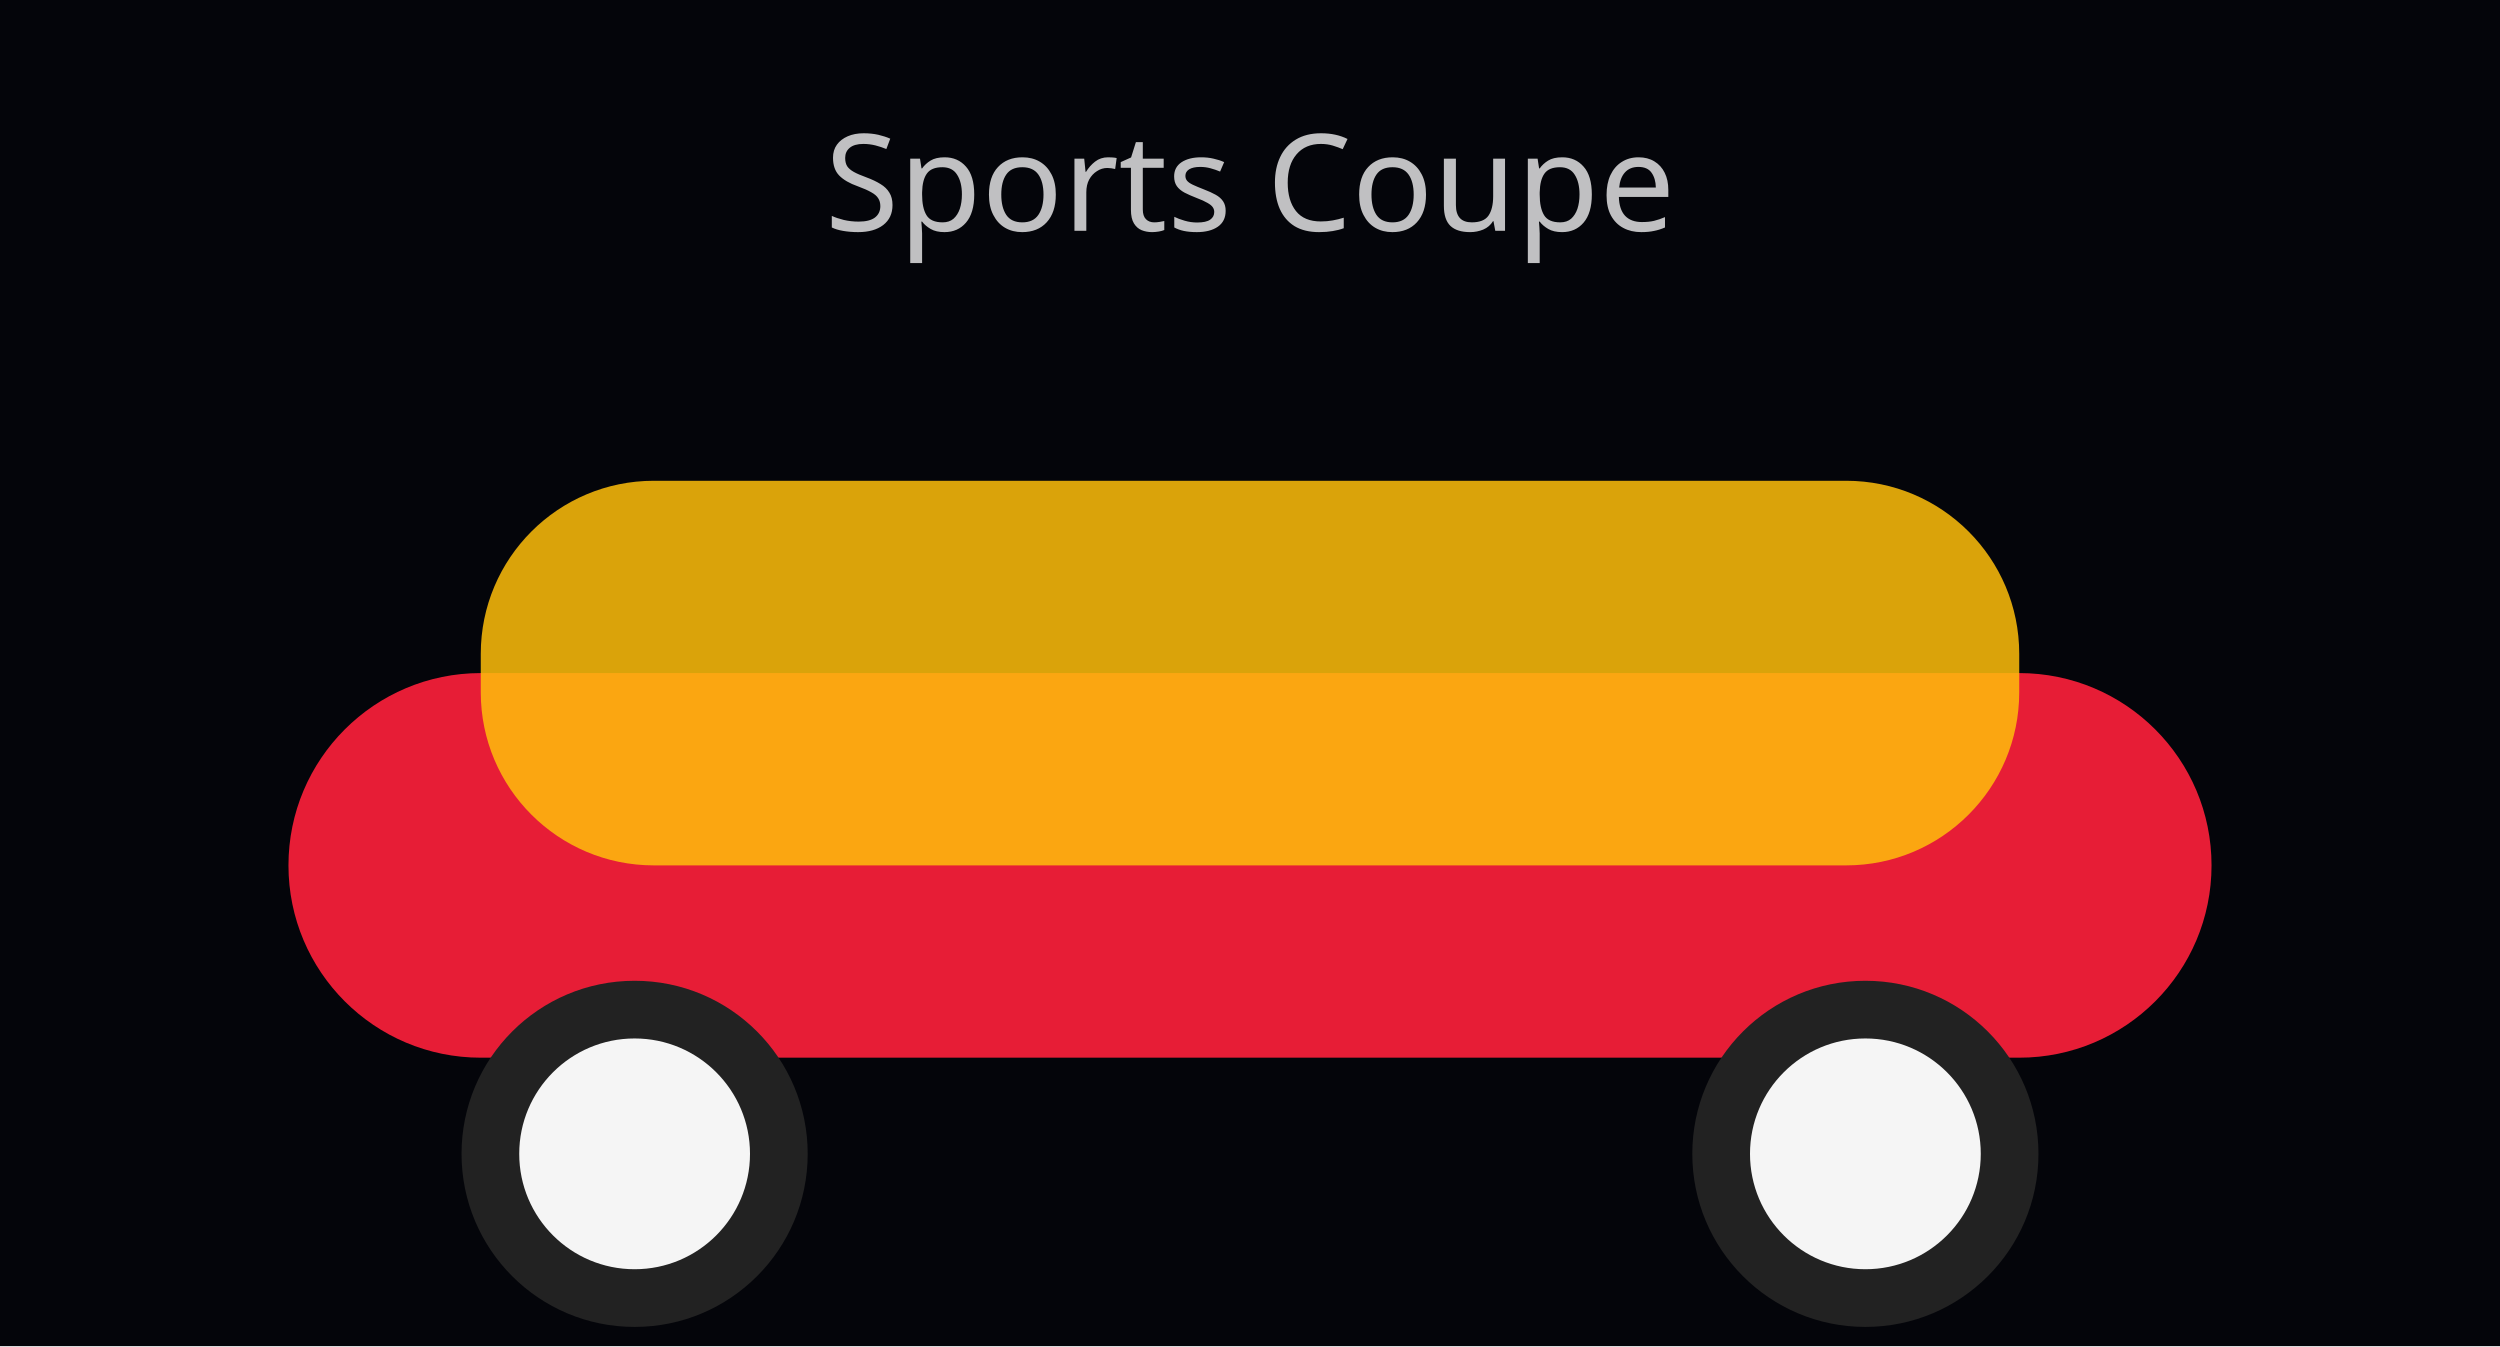
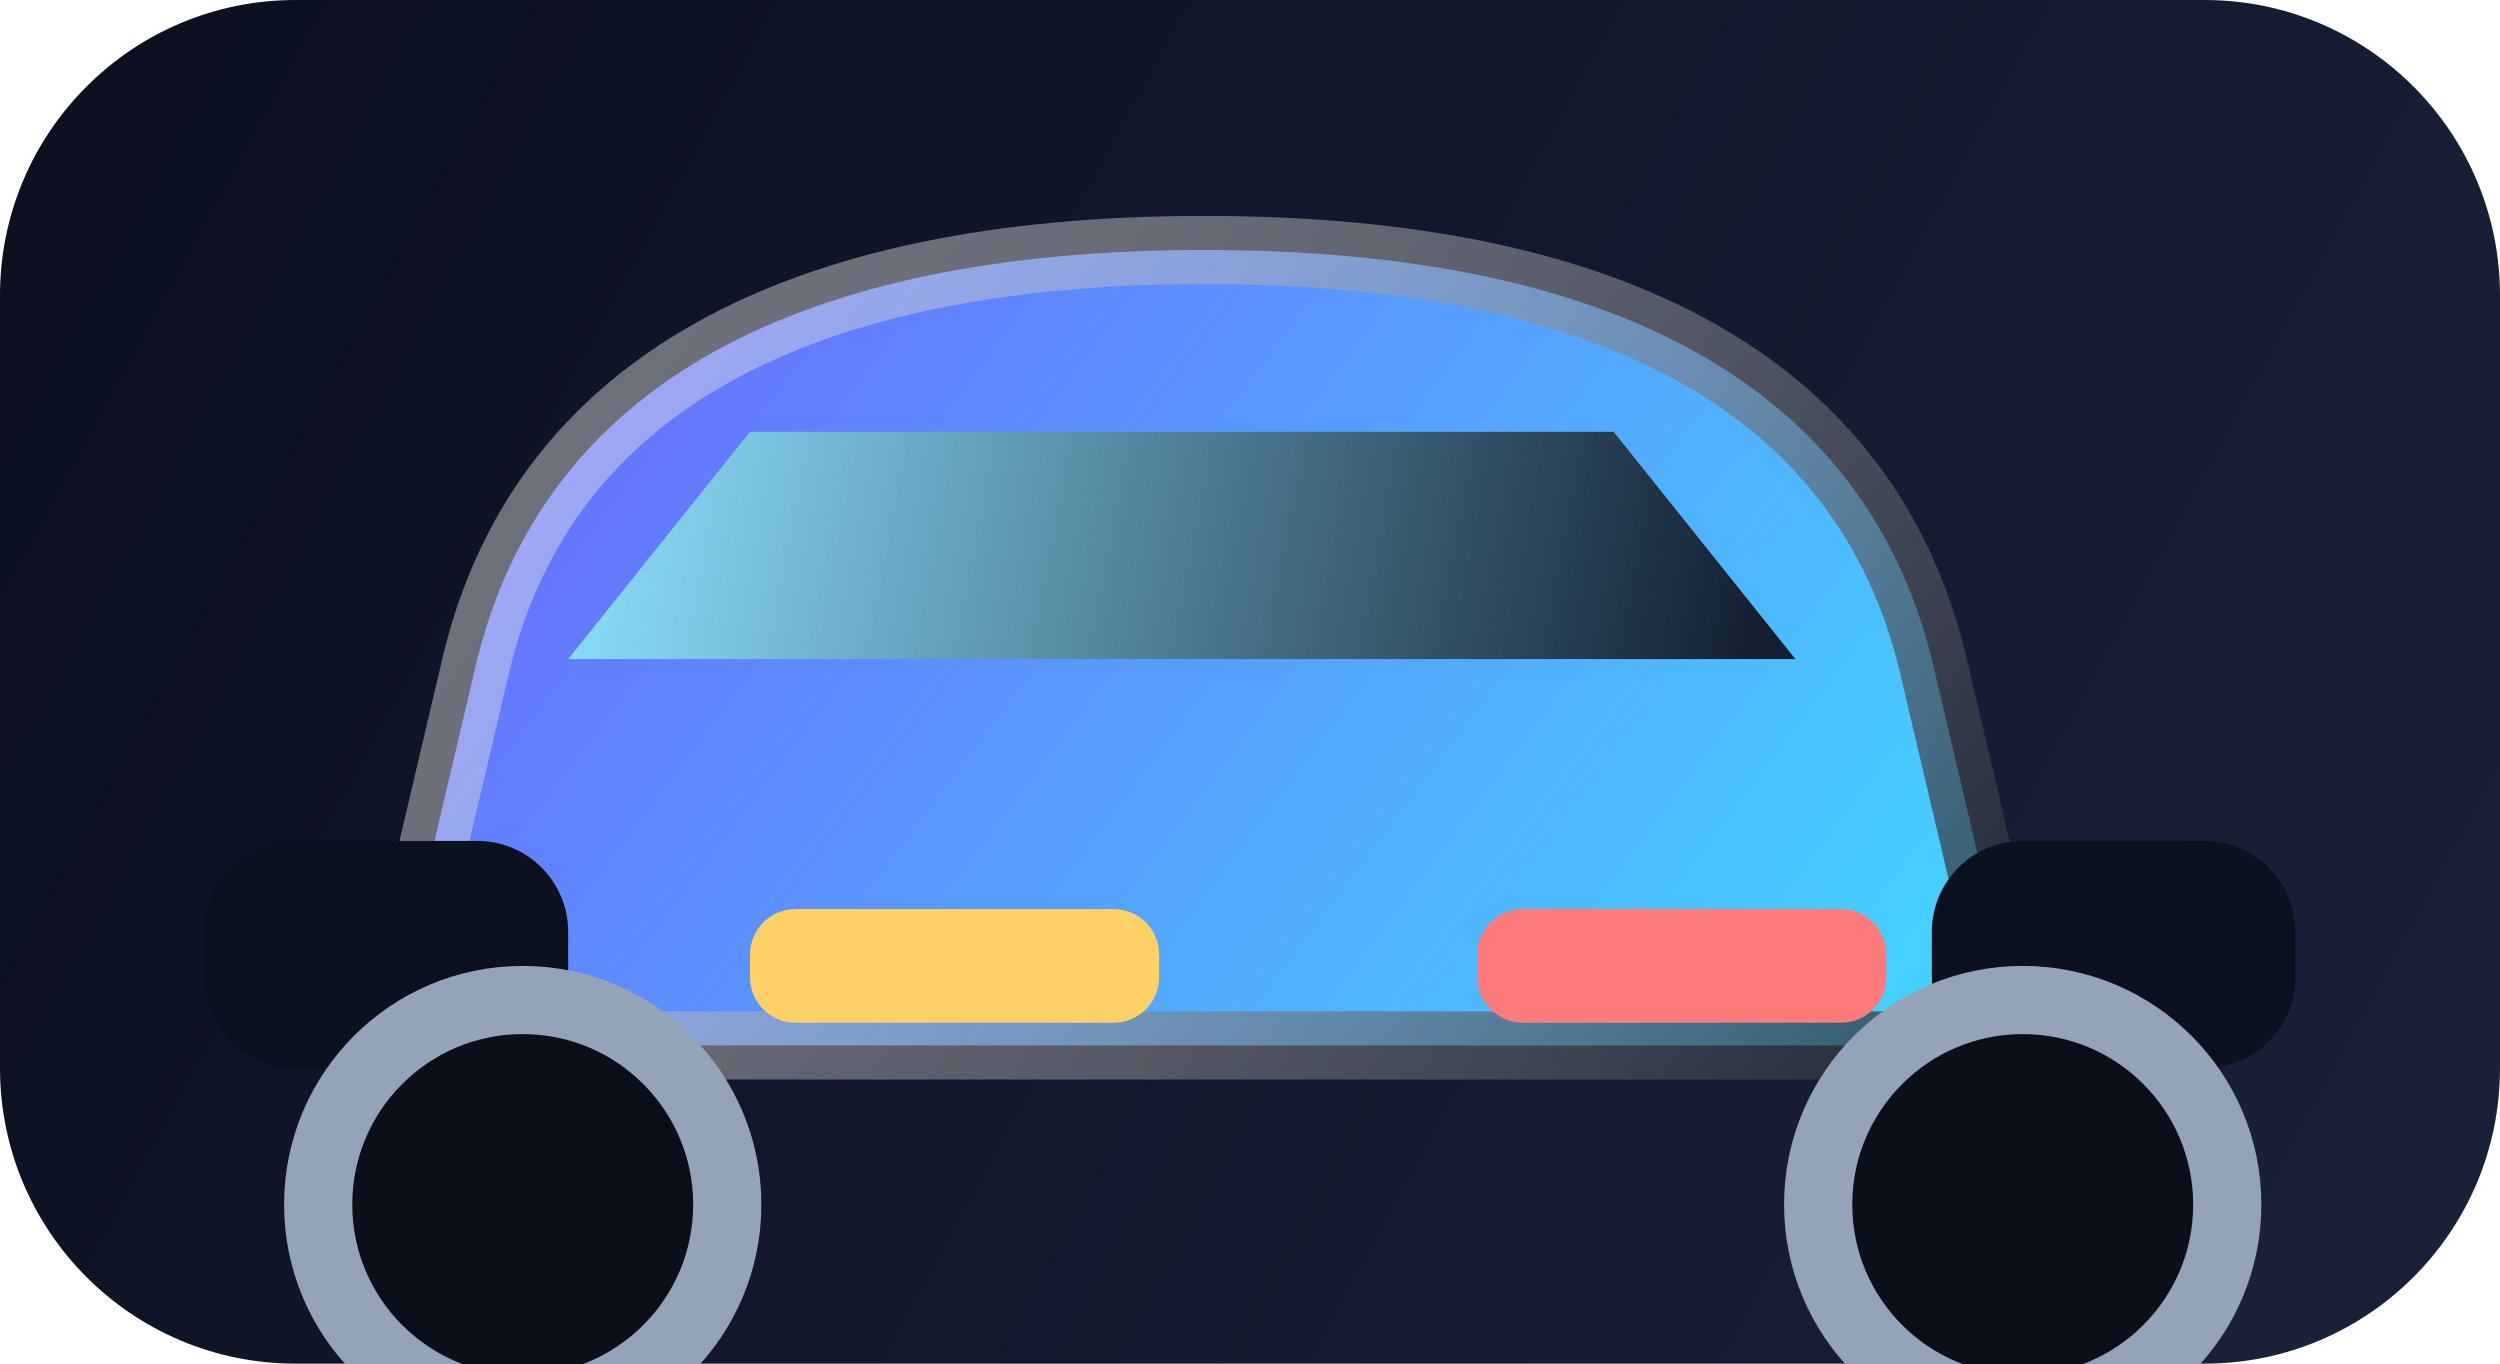
- <svg xmlns="http://www.w3.org/2000/svg" viewBox="0 0 260 140">
-   <rect width="260" height="140" fill="#04050a" />
-   <g transform="translate(30,40)">
-     <rect x="0" y="30" width="200" height="40" rx="20" fill="#e71d36" />
-     <rect x="20" y="10" width="160" height="40" rx="18" fill="#ffbe0b" opacity="0.85" />
-     <circle cx="36" cy="80" r="18" fill="#222" />
-     <circle cx="36" cy="80" r="12" fill="#f5f5f5" />
-     <circle cx="164" cy="80" r="18" fill="#222" />
-     <circle cx="164" cy="80" r="12" fill="#f5f5f5" />
+ <svg xmlns="http://www.w3.org/2000/svg" width="220" height="120" viewBox="0 0 220 120" fill="none">
+   <rect width="220" height="120" rx="26" fill="url(#bg)" />
+   <g transform="translate(22 20)">
+     <path d="M20 38c6-24 28-36 64-36s58 12 64 36l8 34H12l8-34z" fill="url(#body)" stroke="url(#edge)" stroke-width="6" />
+     <path d="M44 18h76l16 20H28l16-20z" fill="url(#glass)" />
+     <rect x="-4" y="54" width="32" height="20" rx="8" fill="#0C1120" />
+     <rect x="148" y="54" width="32" height="20" rx="8" fill="#0C1120" />
+     <circle cx="24" cy="86" r="18" fill="#0B0F1A" stroke="#94A3B8" stroke-width="6" />
+     <circle cx="156" cy="86" r="18" fill="#0B0F1A" stroke="#94A3B8" stroke-width="6" />
+     <rect x="44" y="60" width="36" height="10" rx="4" fill="#FFD166" />
+     <rect x="108" y="60" width="36" height="10" rx="4" fill="#FF7B7B" />
  </g>
-   <text x="130" y="24" text-anchor="middle" font-family="Segoe UI, sans-serif" font-size="14" fill="rgba(255,255,255,0.75)">Sports Coupe</text>
+   <defs>
+     <linearGradient id="bg" x1="0" y1="0" x2="220" y2="120" gradientUnits="userSpaceOnUse">
+       <stop offset="0" stop-color="#0B0F1F" />
+       <stop offset="1" stop-color="#1A223A" />
+     </linearGradient>
+     <linearGradient id="body" x1="20" y1="2" x2="148" y2="98" gradientUnits="userSpaceOnUse">
+       <stop offset="0" stop-color="#6A67FF" />
+       <stop offset="1" stop-color="#40E0FF" />
+     </linearGradient>
+     <linearGradient id="edge" x1="20" y1="2" x2="156" y2="98" gradientUnits="userSpaceOnUse">
+       <stop offset="0" stop-color="rgba(255,255,255,0.4)" />
+       <stop offset="1" stop-color="rgba(12,18,32,0.8)" />
+     </linearGradient>
+     <linearGradient id="glass" x1="28" y1="18" x2="132" y2="38" gradientUnits="userSpaceOnUse">
+       <stop offset="0" stop-color="#8CE2FF" />
+       <stop offset="1" stop-color="#142032" />
+     </linearGradient>
+   </defs>
</svg>
